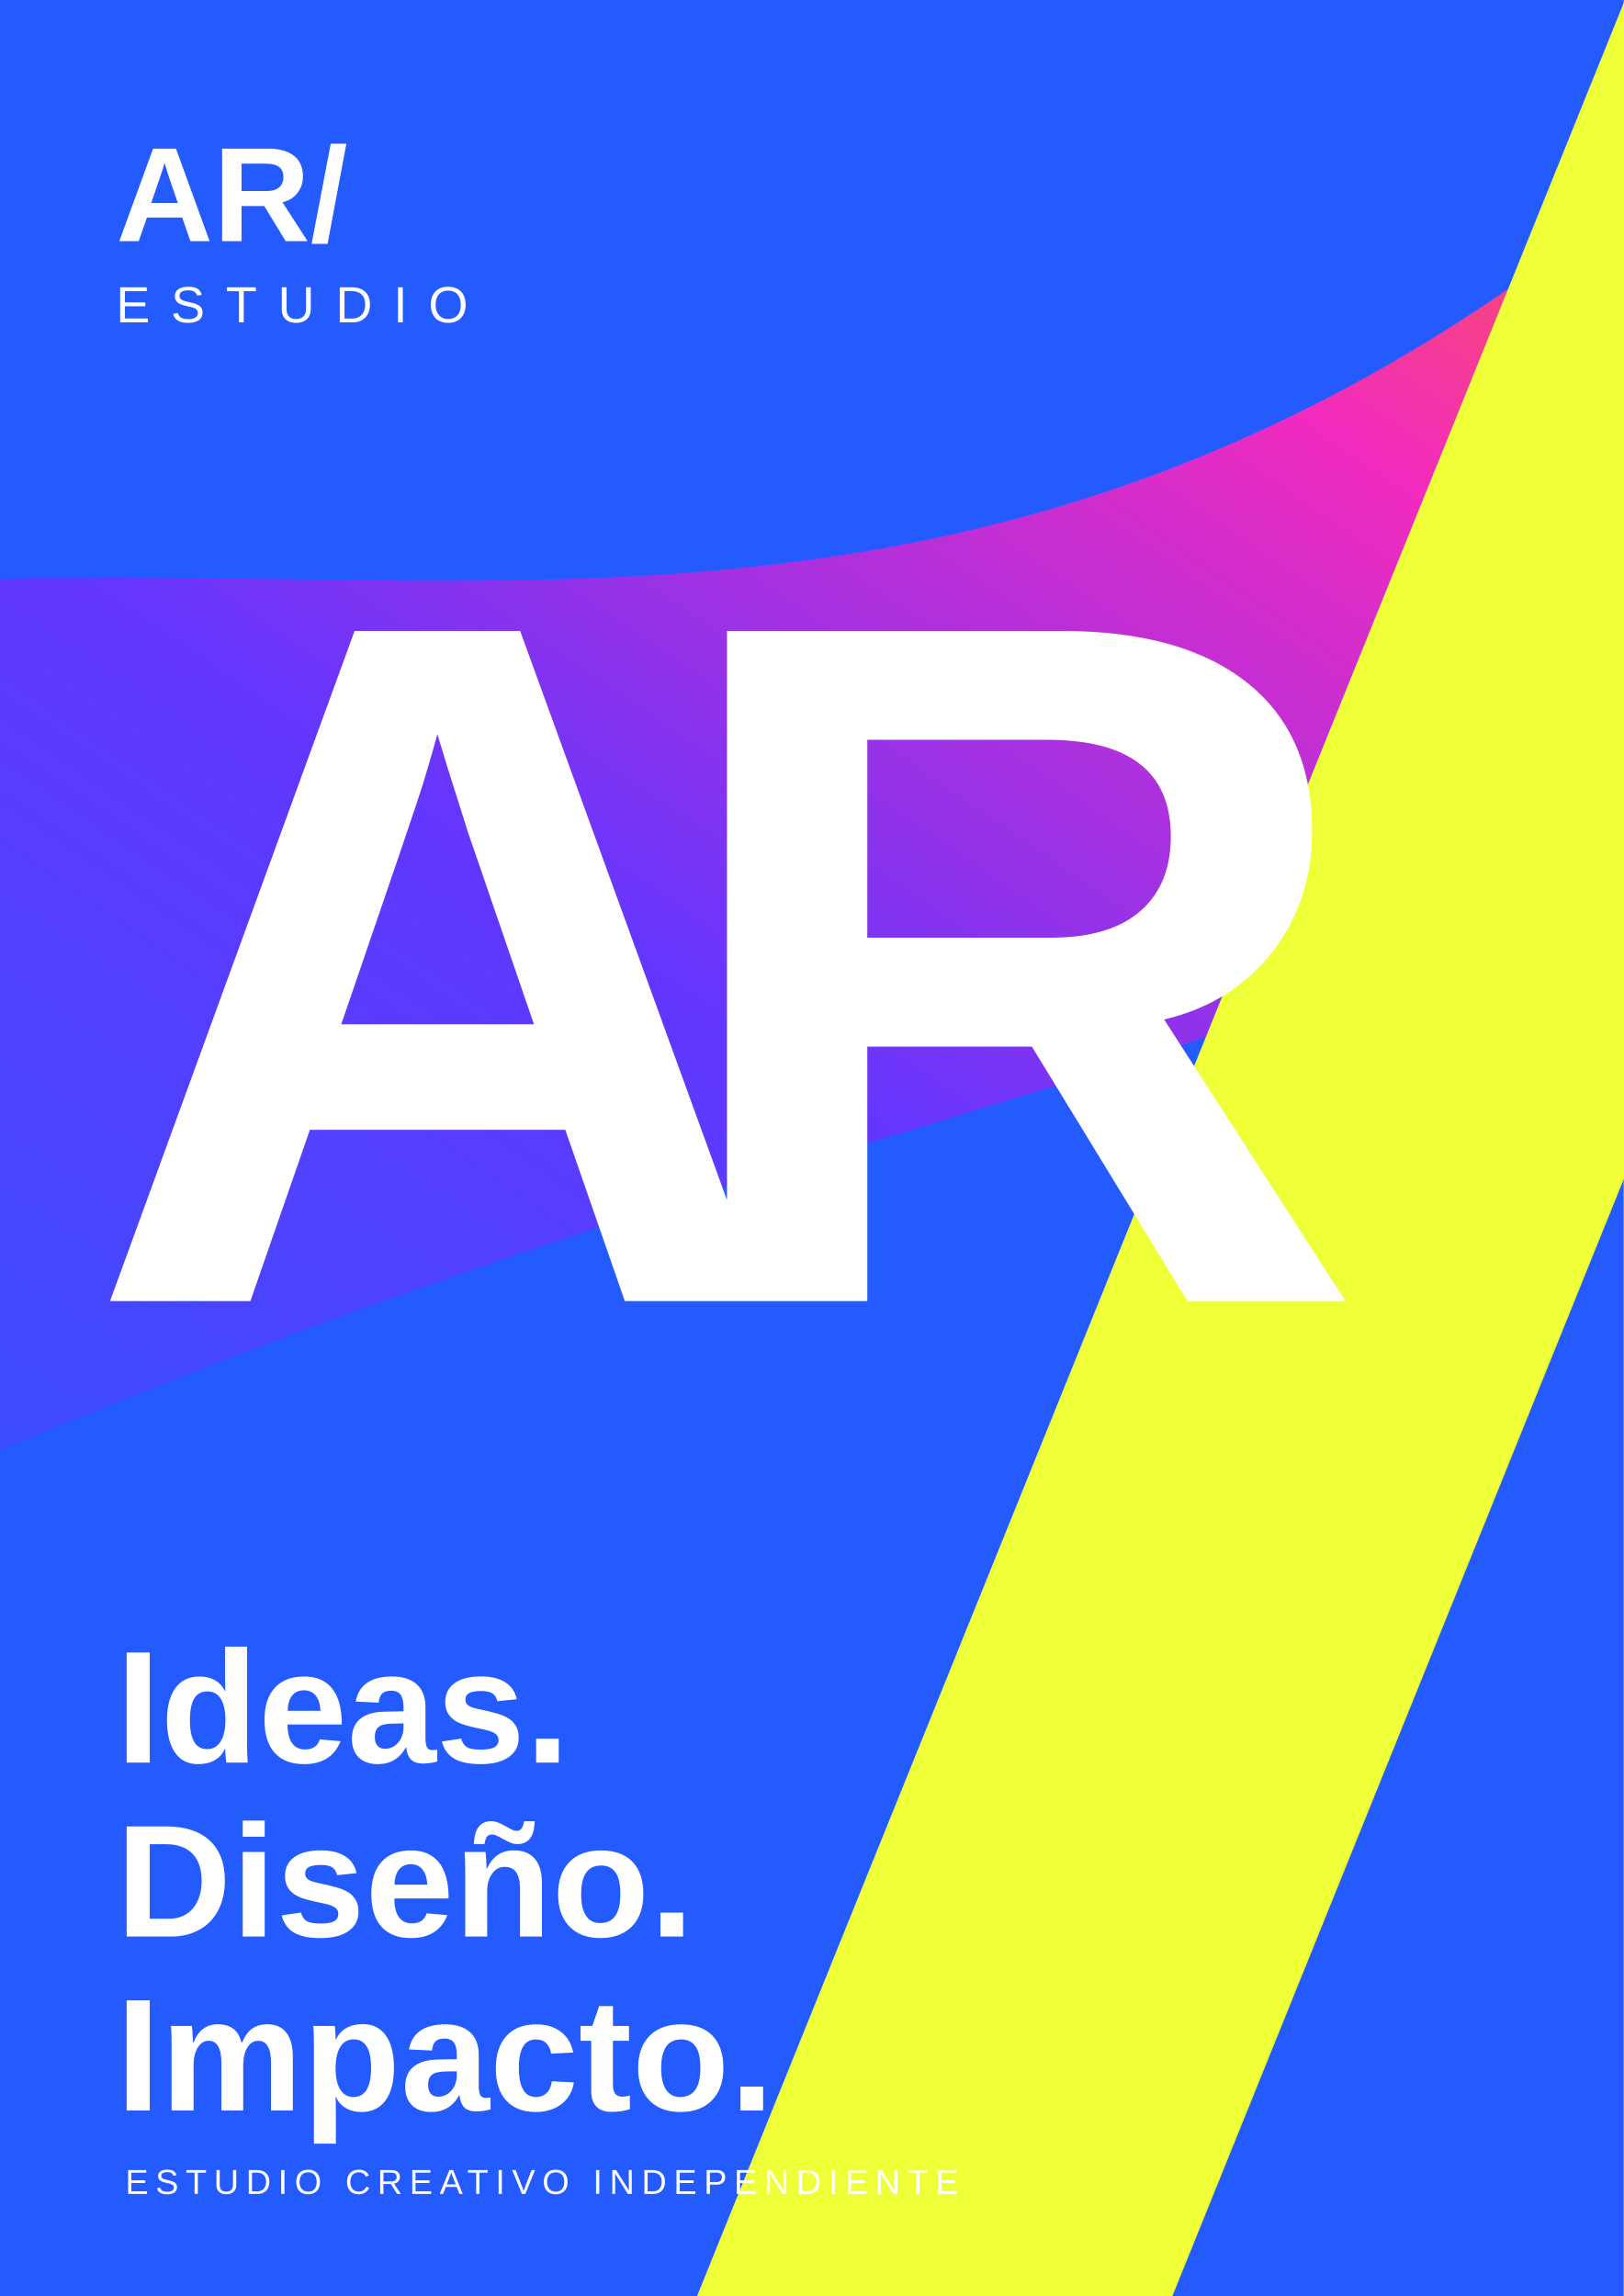
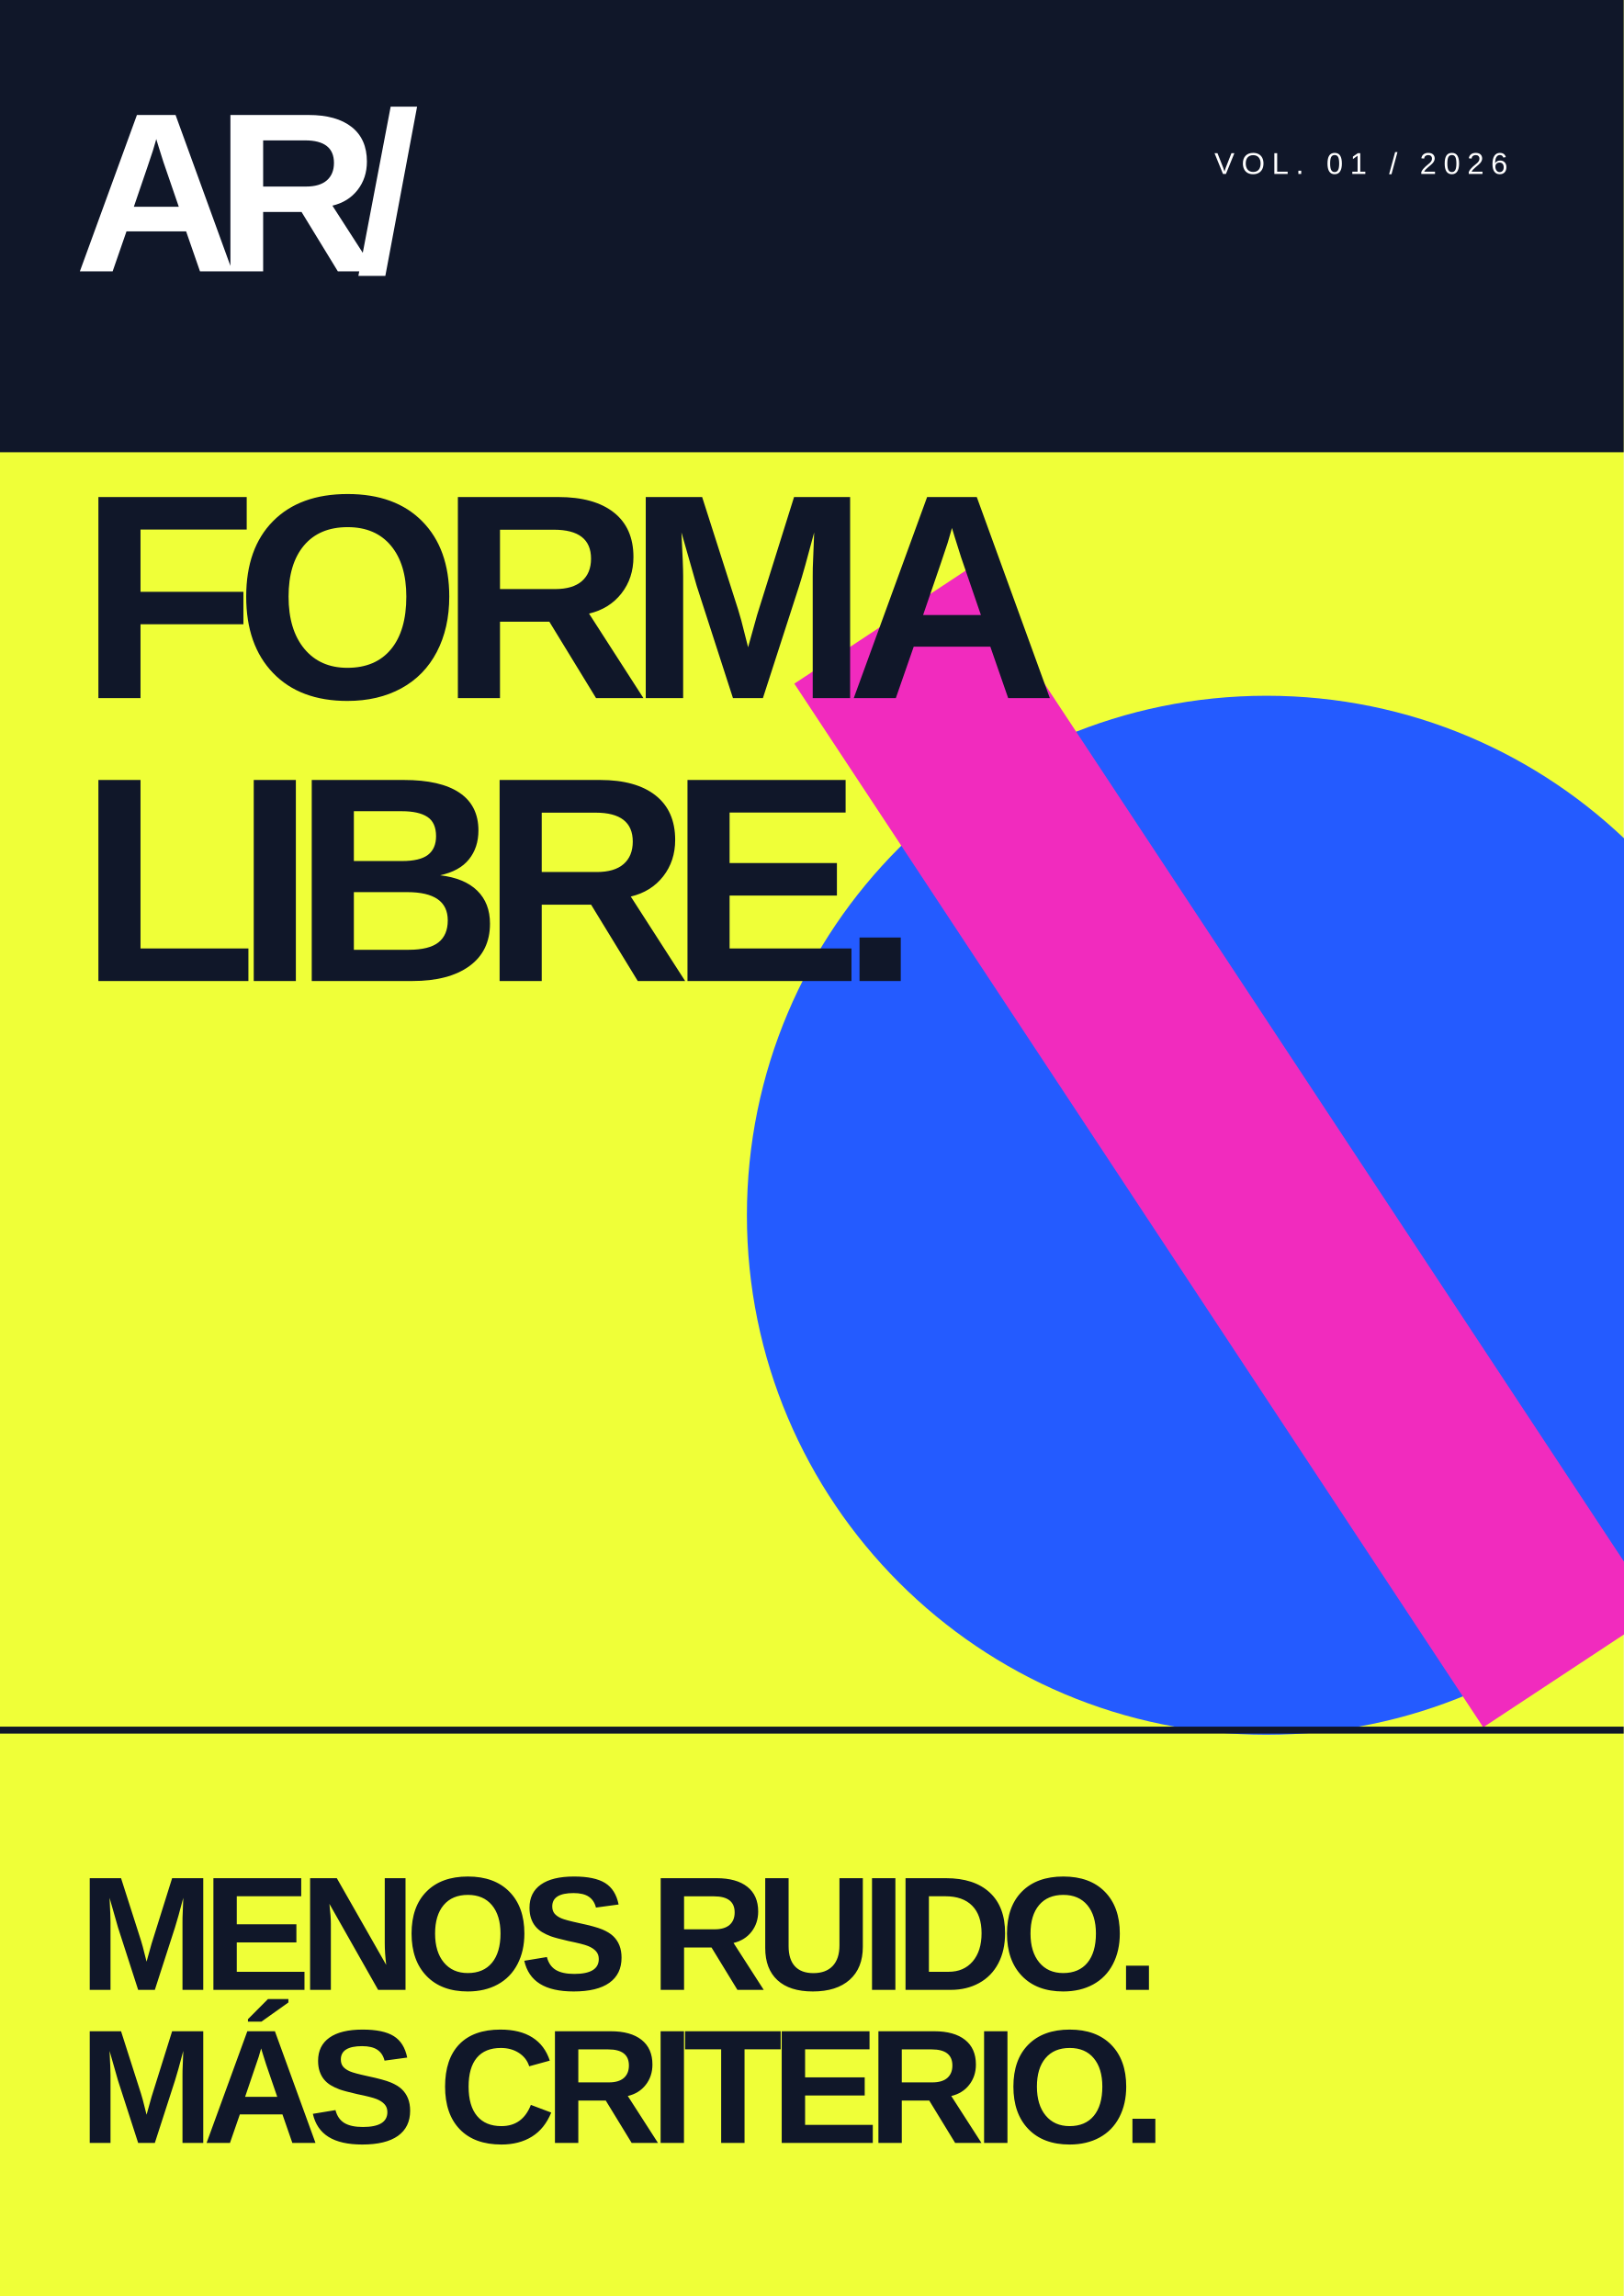
- <svg xmlns="http://www.w3.org/2000/svg" width="700" height="990" viewBox="0 0 700 990" role="img" aria-label="Póster editorial AR Estudio">
-   <defs>
-     <linearGradient id="g" x1="0" y1="1" x2="1" y2="0">
-       <stop stop-color="#245BFF" />
-       <stop offset=".48" stop-color="#6236FF" />
-       <stop offset=".8" stop-color="#F12BBE" />
-       <stop offset="1" stop-color="#FF652F" />
-     </linearGradient>
-   </defs>
-   <rect width="700" height="990" fill="#245BFF" />
-   <path d="M-250 300c320-140 630 95 1010-265v310C453 505 310 470-210 720Z" fill="url(#g)" />
-   <path d="M510-100h190v1190H510z" transform="rotate(22 605 490)" fill="#EFFF38" />
-   <text x="50" y="104" font-family="Arial,sans-serif" font-size="58" font-weight="900" fill="#fff">AR/</text>
-   <text x="50" y="139" font-family="Arial,sans-serif" font-size="22" letter-spacing="9" fill="#fff">ESTUDIO</text>
-   <text x="37" y="561" font-family="Arial,sans-serif" font-size="420" font-weight="900" letter-spacing="-55" fill="#fff">AR</text>
-   <text x="50" y="760" font-family="Arial,sans-serif" font-size="69" font-weight="800" fill="#fff">
-     <tspan x="50">Ideas.</tspan>
-     <tspan x="50" dy="75">Diseño.</tspan>
-     <tspan x="50" dy="75">Impacto.</tspan>
-   </text>
-   <text x="54" y="946" font-family="Arial,sans-serif" font-size="15" letter-spacing="3" fill="#fff">ESTUDIO CREATIVO INDEPENDIENTE</text>
+ <svg xmlns="http://www.w3.org/2000/svg" viewBox="0 0 700 990" width="700" height="990" role="img" aria-labelledby="t">
+   <rect width="700" height="990" fill="#EFFF38" />
+   <path d="M0 0h700v195H0z" fill="#101729" />
+   <circle cx="546" cy="524" r="224" fill="#245BFF" />
+   <path d="M380 270 677 720" stroke="#F12BBE" stroke-width="90" />
+   <path d="M0 746h700" stroke="#101729" stroke-width="3" />
+   <g font-family="Arial,Helvetica,sans-serif" font-weight="900">
+     <text x="32" y="117" fill="#fff" font-size="98" letter-spacing="-10">AR/</text>
+     <text x="34" y="301" fill="#101729" font-size="126" letter-spacing="-10">FORMA</text>
+     <text x="34" y="423" fill="#101729" font-size="126" letter-spacing="-10">LIBRE.</text>
+     <text x="34" y="858" fill="#101729" font-size="70" letter-spacing="-5">MENOS RUIDO.</text>
+     <text x="34" y="924" fill="#101729" font-size="70" letter-spacing="-5">MÁS CRITERIO.</text>
+   </g>
+   <text x="650" y="75" fill="#fff" font-family="Arial,sans-serif" text-anchor="end" letter-spacing="3" font-size="13">VOL. 01 / 2026</text>
</svg>
